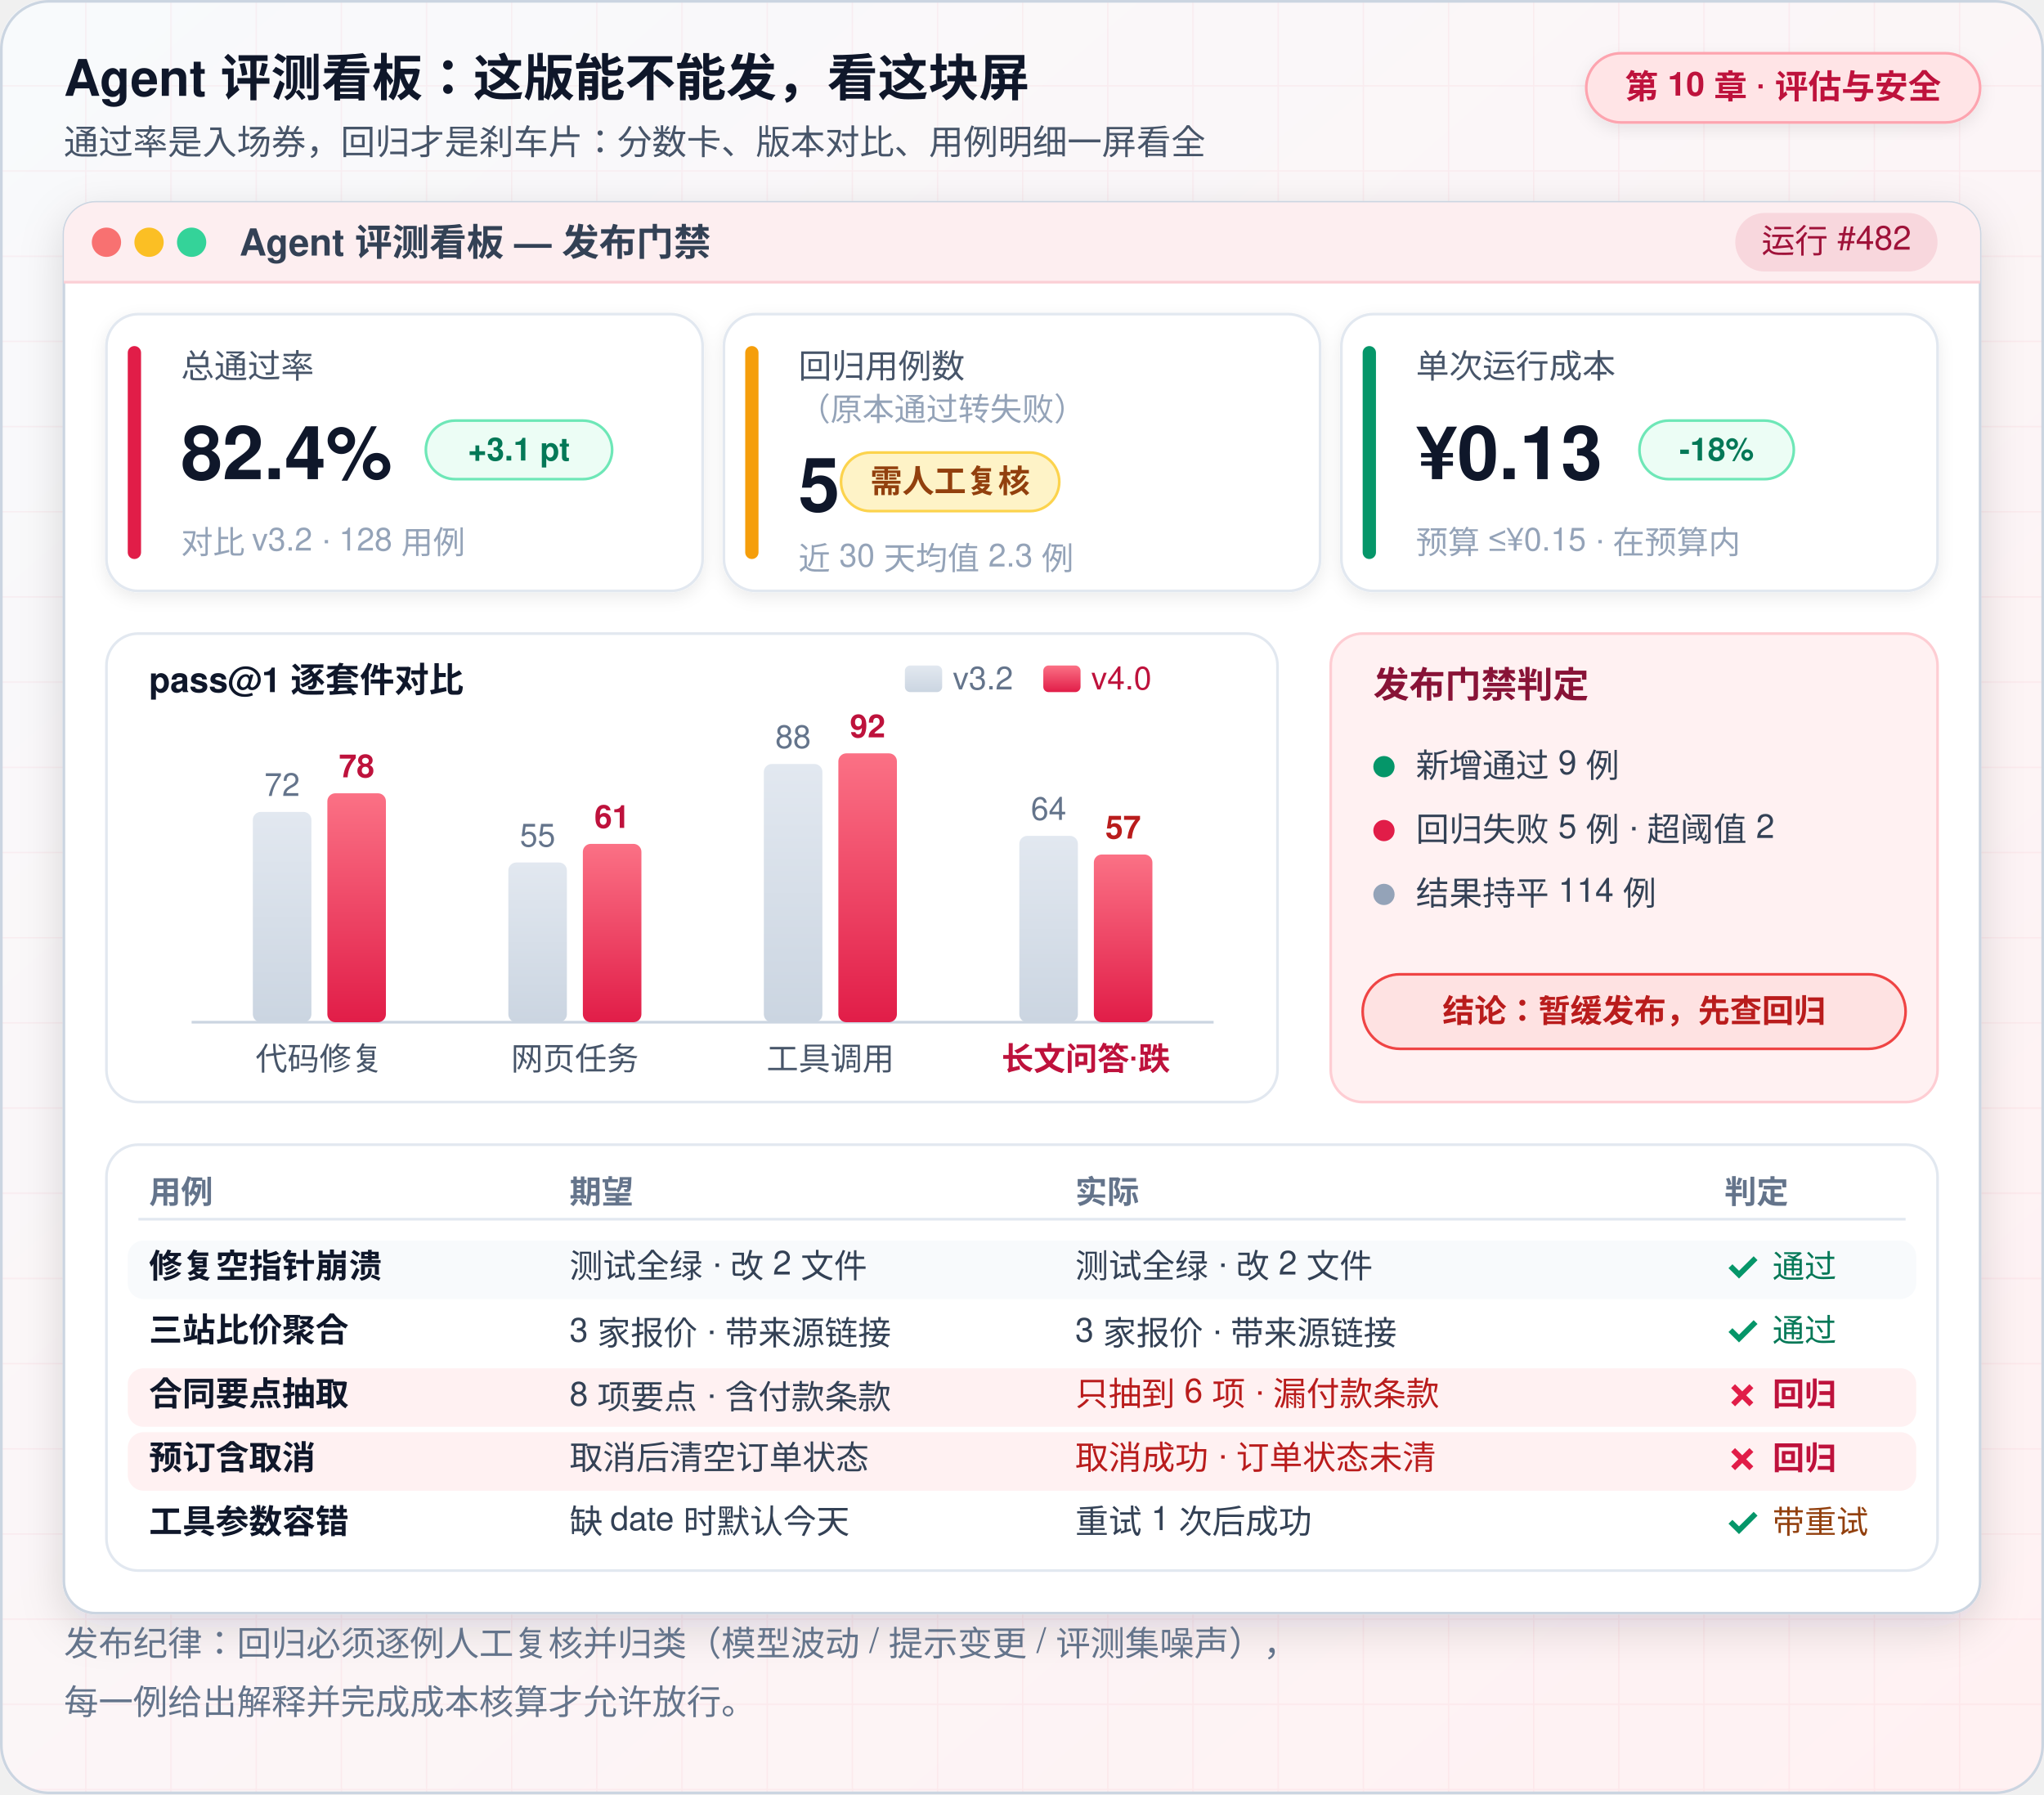
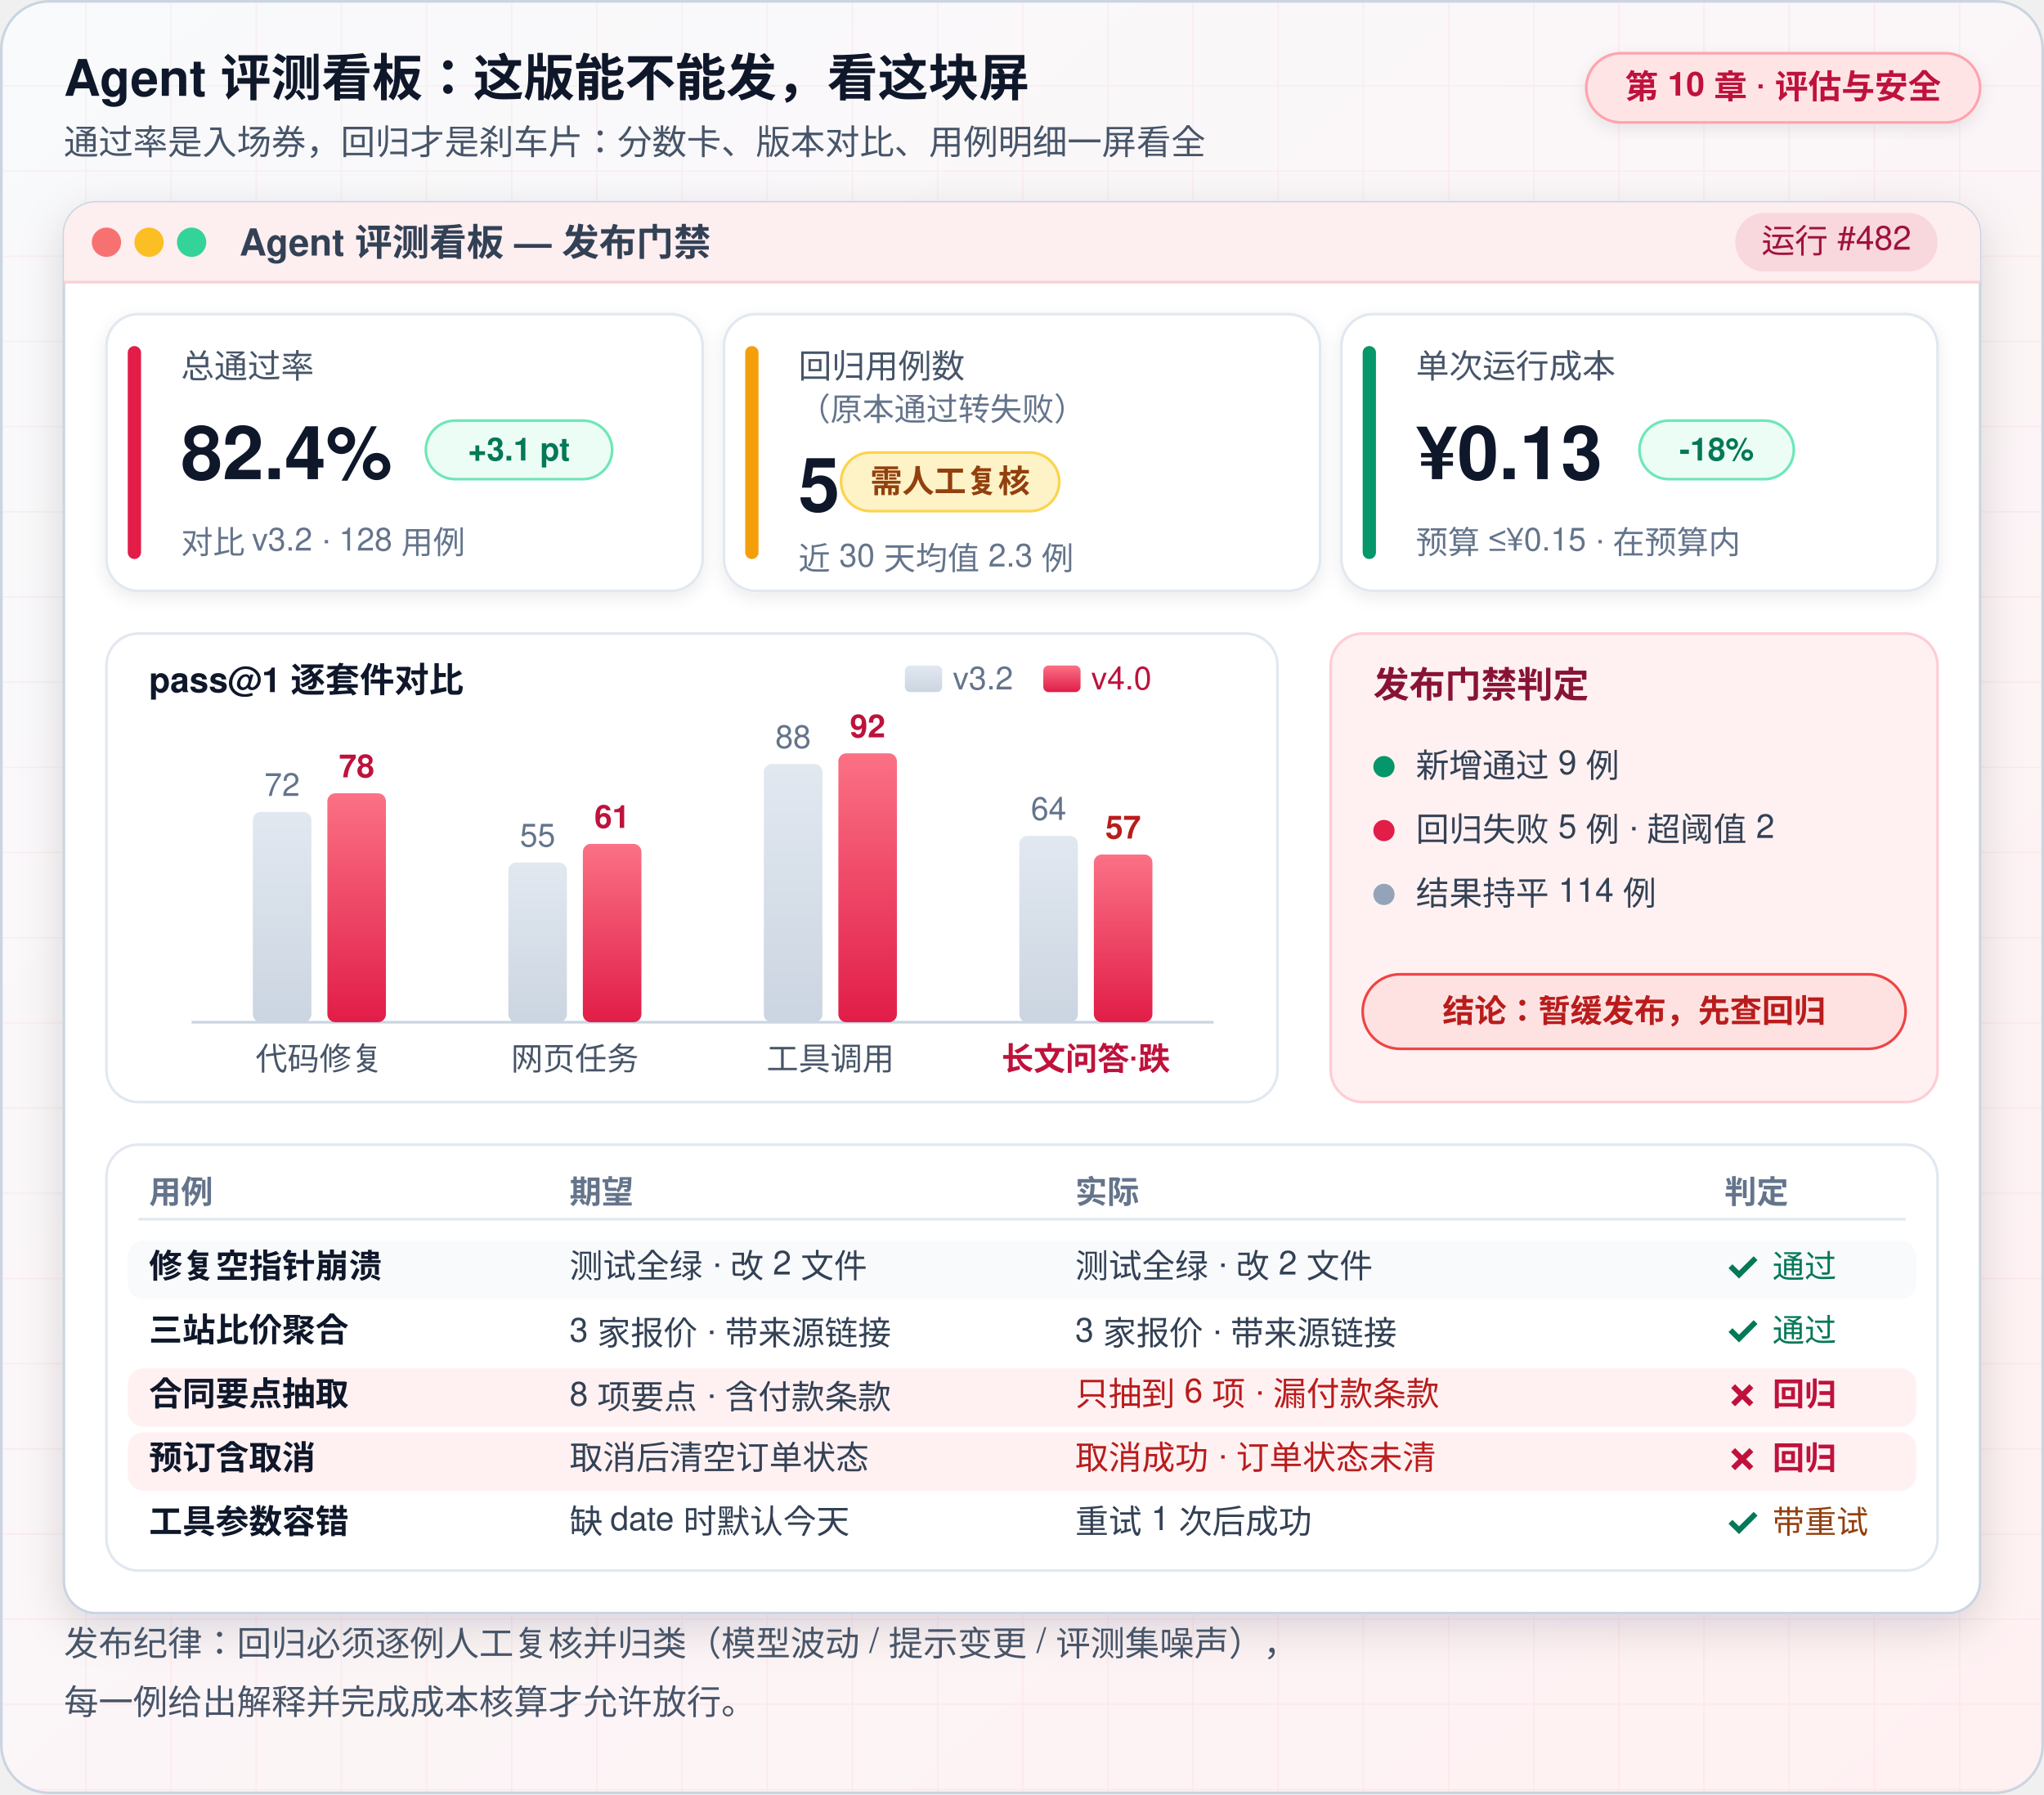
<svg xmlns="http://www.w3.org/2000/svg" viewBox="0 0 768 674" width="768" height="674" font-family="-apple-system,Segoe UI,Helvetica,Arial,sans-serif" font-size="13" role="img" aria-label="Agent 评测看板窗口示意：顶部通过率、回归数、成本三张分数卡，中部左侧新旧版本 pass@1 逐套件柱状对比、右侧发布门禁判定卡，下方五行用例表列出期望、实际与判定勾叉，底注强调回归必须人工复核">
  <defs>
    <linearGradient id="bge" x1="0" y1="0" x2="1" y2="1">
      <stop offset="0%" stop-color="#f8fafc" />
      <stop offset="100%" stop-color="#fff1f2" />
    </linearGradient>
    <pattern id="gridr" width="32" height="32" patternUnits="userSpaceOnUse">
      <path d="M32 0H0V32" fill="none" stroke="#e11d48" stroke-opacity="0.05" stroke-width="1" />
    </pattern>
    <linearGradient id="gNew" x1="0" y1="0" x2="0" y2="1">
      <stop offset="0%" stop-color="#fb7185" />
      <stop offset="100%" stop-color="#e11d48" />
    </linearGradient>
    <linearGradient id="gOld" x1="0" y1="0" x2="0" y2="1">
      <stop offset="0%" stop-color="#e2e8f0" />
      <stop offset="100%" stop-color="#cbd5e1" />
    </linearGradient>
    <filter id="she" x="-20%" y="-20%" width="140%" height="140%">
      <feDropShadow dx="0" dy="5" stdDeviation="8" flood-color="#0f172a" flood-opacity="0.14" />
    </filter>
    <filter id="shes" x="-25%" y="-25%" width="150%" height="150%">
      <feDropShadow dx="0" dy="2" stdDeviation="3" flood-color="#0f172a" flood-opacity="0.08" />
    </filter>
  </defs>
  <rect width="768" height="674" rx="18" fill="url(#bge)" />
  <rect width="768" height="674" rx="18" fill="url(#gridr)" />
  <rect x="0.5" y="0.5" width="767" height="673" rx="18" fill="none" stroke="#cbd5e1" />
  <text x="24" y="36" font-size="19" font-weight="700" fill="#0f172a">Agent 评测看板：这版能不能发，看这块屏</text>
  <text x="24" y="58" font-size="13" fill="#475569">通过率是入场券，回归才是刹车片：分数卡、版本对比、用例明细一屏看全</text>
  <g filter="url(#shes)">
    <rect x="596" y="20" width="148" height="26" rx="13" fill="#ffe4e6" stroke="#fda4af" />
  </g>
  <text x="670" y="37" text-anchor="middle" font-size="12.5" font-weight="700" fill="#be123c">第 10 章 · 评估与安全</text>
  <g filter="url(#she)">
    <rect x="24" y="76" width="720" height="530" rx="12" fill="#ffffff" stroke="#cbd5e1" />
  </g>
  <path d="M24 88 A12 12 0 0 1 36 76 H732 A12 12 0 0 1 744 88 V106 H24 Z" fill="#fdeef0" />
  <line x1="24" y1="106" x2="744" y2="106" stroke="#fbcfd5" />
  <circle cx="40" cy="91" r="5.5" fill="#f87171" />
  <circle cx="56" cy="91" r="5.5" fill="#fbbf24" />
  <circle cx="72" cy="91" r="5.5" fill="#34d399" />
  <text x="90" y="96" font-size="14" font-weight="700" fill="#334155">Agent 评测看板 — 发布门禁</text>
  <rect x="652" y="80" width="76" height="22" rx="11" fill="#f8d7dd" />
  <text x="690" y="95" text-anchor="middle" font-size="12.5" fill="#9f1239">运行 #482</text>
  <g filter="url(#shes)">
    <rect x="40" y="118" width="224" height="104" rx="12" fill="#ffffff" stroke="#e2e8f0" />
    <rect x="272" y="118" width="224" height="104" rx="12" fill="#ffffff" stroke="#e2e8f0" />
    <rect x="504" y="118" width="224" height="104" rx="12" fill="#ffffff" stroke="#e2e8f0" />
  </g>
  <rect x="48" y="130" width="5" height="80" rx="2.5" fill="#e11d48" />
  <rect x="280" y="130" width="5" height="80" rx="2.5" fill="#f59e0b" />
  <rect x="512" y="130" width="5" height="80" rx="2.5" fill="#059669" />
  <text x="68" y="142" font-size="12.5" fill="#475569">总通过率</text>
  <text x="68" y="180" font-size="28" font-weight="800" fill="#0f172a">82.4%</text>
  <rect x="160" y="158" width="70" height="22" rx="11" fill="#ecfdf5" stroke="#6ee7b7" />
  <text x="195" y="173" text-anchor="middle" font-size="12" font-weight="700" fill="#047857">+3.1 pt</text>
-   <text x="68" y="208" font-size="12" fill="#94a3b8">对比 v3.2 · 128 用例</text>
+   <text x="68" y="208" font-size="12" fill="#64748b">对比 v3.2 · 128 用例</text>
  <text x="300" y="142" font-size="12.5" fill="#475569">回归用例数</text>
-   <text x="300" y="158" font-size="12" fill="#94a3b8">（原本通过转失败）</text>
+   <text x="300" y="158" font-size="12" fill="#64748b">（原本通过转失败）</text>
  <text x="300" y="192" font-size="28" font-weight="800" fill="#0f172a">5</text>
  <rect x="316" y="170" width="82" height="22" rx="11" fill="#fef3c7" stroke="#fcd34d" />
  <text x="357" y="185" text-anchor="middle" font-size="12" font-weight="700" fill="#92400e">需人工复核</text>
-   <text x="300" y="214" font-size="12" fill="#94a3b8">近 30 天均值 2.3 例</text>
+   <text x="300" y="214" font-size="12" fill="#64748b">近 30 天均值 2.3 例</text>
  <text x="532" y="142" font-size="12.5" fill="#475569">单次运行成本</text>
  <text x="532" y="180" font-size="28" font-weight="800" fill="#0f172a">¥0.13</text>
  <rect x="616" y="158" width="58" height="22" rx="11" fill="#ecfdf5" stroke="#6ee7b7" />
  <text x="645" y="173" text-anchor="middle" font-size="12" font-weight="700" fill="#047857">-18%</text>
-   <text x="532" y="208" font-size="12" fill="#94a3b8">预算 ≤¥0.15 · 在预算内</text>
+   <text x="532" y="208" font-size="12" fill="#64748b">预算 ≤¥0.15 · 在预算内</text>
  <rect x="40" y="238" width="440" height="176" rx="12" fill="#ffffff" stroke="#e2e8f0" />
  <text x="56" y="260" font-size="13" font-weight="700" fill="#0f172a">pass@1 逐套件对比</text>
  <rect x="340" y="250" width="14" height="10" rx="2" fill="url(#gOld)" />
  <text x="358" y="259" font-size="12" fill="#64748b">v3.2</text>
  <rect x="392" y="250" width="14" height="10" rx="2" fill="url(#gNew)" />
  <text x="410" y="259" font-size="12" fill="#be123c">v4.0</text>
  <line x1="72" y1="384" x2="456" y2="384" stroke="#cbd5e1" />
  <rect x="95" y="305" width="22" height="79" rx="3" fill="url(#gOld)" />
  <rect x="123" y="298" width="22" height="86" rx="3" fill="url(#gNew)" />
  <text x="106" y="299" text-anchor="middle" font-size="12" fill="#64748b">72</text>
  <text x="134" y="292" text-anchor="middle" font-size="12" font-weight="700" fill="#be123c">78</text>
  <rect x="191" y="324" width="22" height="60" rx="3" fill="url(#gOld)" />
  <rect x="219" y="317" width="22" height="67" rx="3" fill="url(#gNew)" />
  <text x="202" y="318" text-anchor="middle" font-size="12" fill="#64748b">55</text>
  <text x="230" y="311" text-anchor="middle" font-size="12" font-weight="700" fill="#be123c">61</text>
  <rect x="287" y="287" width="22" height="97" rx="3" fill="url(#gOld)" />
  <rect x="315" y="283" width="22" height="101" rx="3" fill="url(#gNew)" />
  <text x="298" y="281" text-anchor="middle" font-size="12" fill="#64748b">88</text>
  <text x="326" y="277" text-anchor="middle" font-size="12" font-weight="700" fill="#be123c">92</text>
  <rect x="383" y="314" width="22" height="70" rx="3" fill="url(#gOld)" />
  <rect x="411" y="321" width="22" height="63" rx="3" fill="url(#gNew)" />
  <text x="394" y="308" text-anchor="middle" font-size="12" fill="#64748b">64</text>
  <text x="422" y="315" text-anchor="middle" font-size="12" font-weight="700" fill="#b91c1c">57</text>
  <g font-size="12" text-anchor="middle" fill="#475569">
    <text x="120" y="402">代码修复</text>
    <text x="216" y="402">网页任务</text>
    <text x="312" y="402">工具调用</text>
    <text x="408" y="402" fill="#be123c" font-weight="700">长文问答·跌</text>
  </g>
  <rect x="500" y="238" width="228" height="176" rx="12" fill="#fff1f2" stroke="#fecdd3" />
  <text x="516" y="262" font-size="13.5" font-weight="700" fill="#881337">发布门禁判定</text>
  <circle cx="520" cy="288" r="4" fill="#059669" />
  <text x="532" y="292" font-size="12.5" fill="#334155">新增通过 9 例</text>
  <circle cx="520" cy="312" r="4" fill="#e11d48" />
  <text x="532" y="316" font-size="12.5" fill="#334155">回归失败 5 例 · 超阈值 2</text>
  <circle cx="520" cy="336" r="4" fill="#94a3b8" />
  <text x="532" y="340" font-size="12.5" fill="#334155">结果持平 114 例</text>
  <rect x="512" y="366" width="204" height="28" rx="14" fill="#fee2e2" stroke="#ef4444" />
  <text x="614" y="384" text-anchor="middle" font-size="12" font-weight="700" fill="#b91c1c">结论：暂缓发布，先查回归</text>
  <rect x="40" y="430" width="688" height="160" rx="12" fill="#ffffff" stroke="#e2e8f0" />
  <g font-size="12" font-weight="700" fill="#64748b">
    <text x="56" y="452">用例</text>
    <text x="214" y="452">期望</text>
    <text x="404" y="452">实际</text>
    <text x="648" y="452">判定</text>
  </g>
  <line x1="52" y1="458" x2="716" y2="458" stroke="#e2e8f0" />
  <rect x="48" y="466" width="672" height="22" rx="6" fill="#f8fafc" />
  <rect x="48" y="514" width="672" height="22" rx="6" fill="#fff1f2" />
  <rect x="48" y="538" width="672" height="22" rx="6" fill="#fff1f2" />
  <g font-size="12.5">
    <text x="56" y="480" font-weight="600" fill="#0f172a">修复空指针崩溃</text>
    <text x="214" y="480" fill="#334155">测试全绿 · 改 2 文件</text>
    <text x="404" y="480" fill="#334155">测试全绿 · 改 2 文件</text>
-     <text x="648" y="481" font-size="15" font-weight="700" fill="#059669">✓</text>
+     <text x="648" y="481" font-size="15" font-weight="700" fill="#047857">✓</text>
    <text x="666" y="480" font-size="12" fill="#047857">通过</text>
    <text x="56" y="504" font-weight="600" fill="#0f172a">三站比价聚合</text>
    <text x="214" y="504" fill="#334155">3 家报价 · 带来源链接</text>
    <text x="404" y="504" fill="#334155">3 家报价 · 带来源链接</text>
-     <text x="648" y="505" font-size="15" font-weight="700" fill="#059669">✓</text>
+     <text x="648" y="505" font-size="15" font-weight="700" fill="#047857">✓</text>
    <text x="666" y="504" font-size="12" fill="#047857">通过</text>
    <text x="56" y="528" font-weight="600" fill="#0f172a">合同要点抽取</text>
    <text x="214" y="528" fill="#334155">8 项要点 · 含付款条款</text>
    <text x="404" y="528" fill="#b91c1c">只抽到 6 项 · 漏付款条款</text>
-     <text x="648" y="529" font-size="15" font-weight="700" fill="#e11d48">✗</text>
+     <text x="648" y="529" font-size="15" font-weight="700" fill="#be123c">✗</text>
    <text x="666" y="528" font-size="12" font-weight="700" fill="#be123c">回归</text>
    <text x="56" y="552" font-weight="600" fill="#0f172a">预订含取消</text>
    <text x="214" y="552" fill="#334155">取消后清空订单状态</text>
    <text x="404" y="552" fill="#b91c1c">取消成功 · 订单状态未清</text>
-     <text x="648" y="553" font-size="15" font-weight="700" fill="#e11d48">✗</text>
+     <text x="648" y="553" font-size="15" font-weight="700" fill="#be123c">✗</text>
    <text x="666" y="552" font-size="12" font-weight="700" fill="#be123c">回归</text>
    <text x="56" y="576" font-weight="600" fill="#0f172a">工具参数容错</text>
    <text x="214" y="576" fill="#334155">缺 date 时默认今天</text>
    <text x="404" y="576" fill="#334155">重试 1 次后成功</text>
-     <text x="648" y="577" font-size="15" font-weight="700" fill="#059669">✓</text>
+     <text x="648" y="577" font-size="15" font-weight="700" fill="#047857">✓</text>
    <text x="666" y="576" font-size="12" fill="#92400e">带重试</text>
  </g>
-   <text x="24" y="622" font-size="13" fill="#64748b">发布纪律：回归必须逐例人工复核并归类（模型波动 / 提示变更 / 评测集噪声），</text>
-   <text x="24" y="644" font-size="13" fill="#64748b">每一例给出解释并完成成本核算才允许放行。</text>
+   <text x="24" y="622" font-size="13" fill="#475569">发布纪律：回归必须逐例人工复核并归类（模型波动 / 提示变更 / 评测集噪声），</text>
+   <text x="24" y="644" font-size="13" fill="#475569">每一例给出解释并完成成本核算才允许放行。</text>
</svg>
